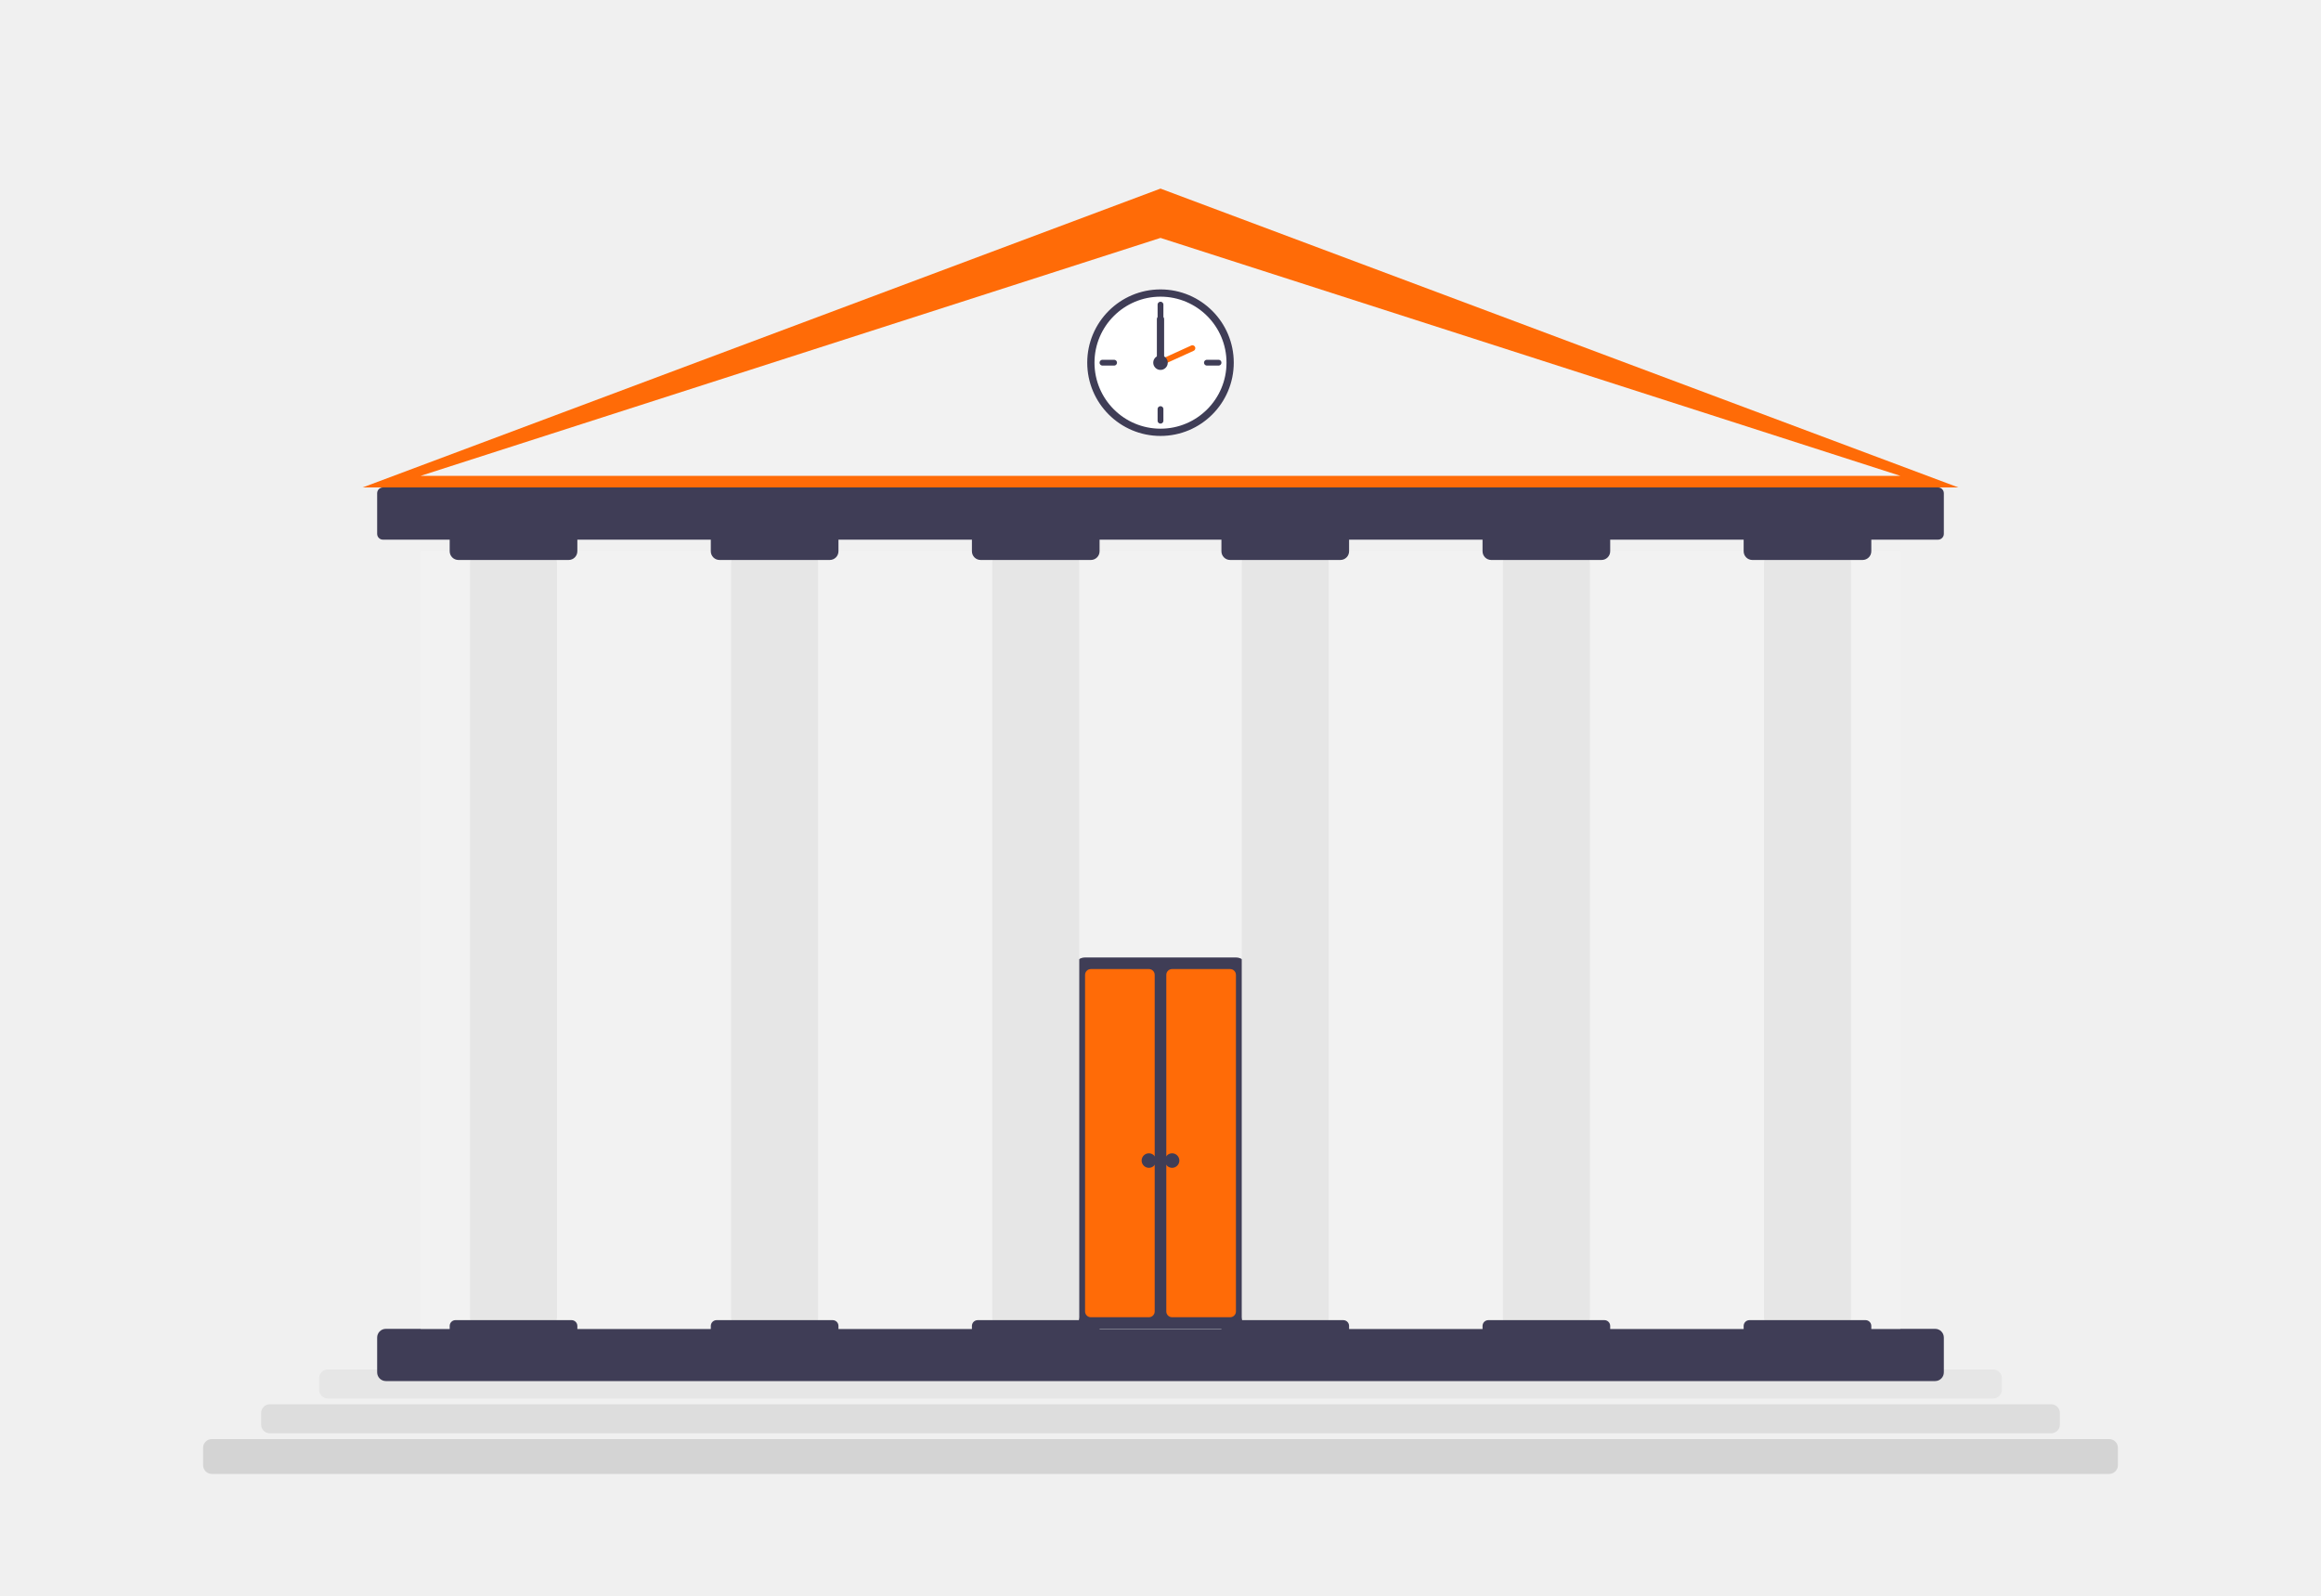
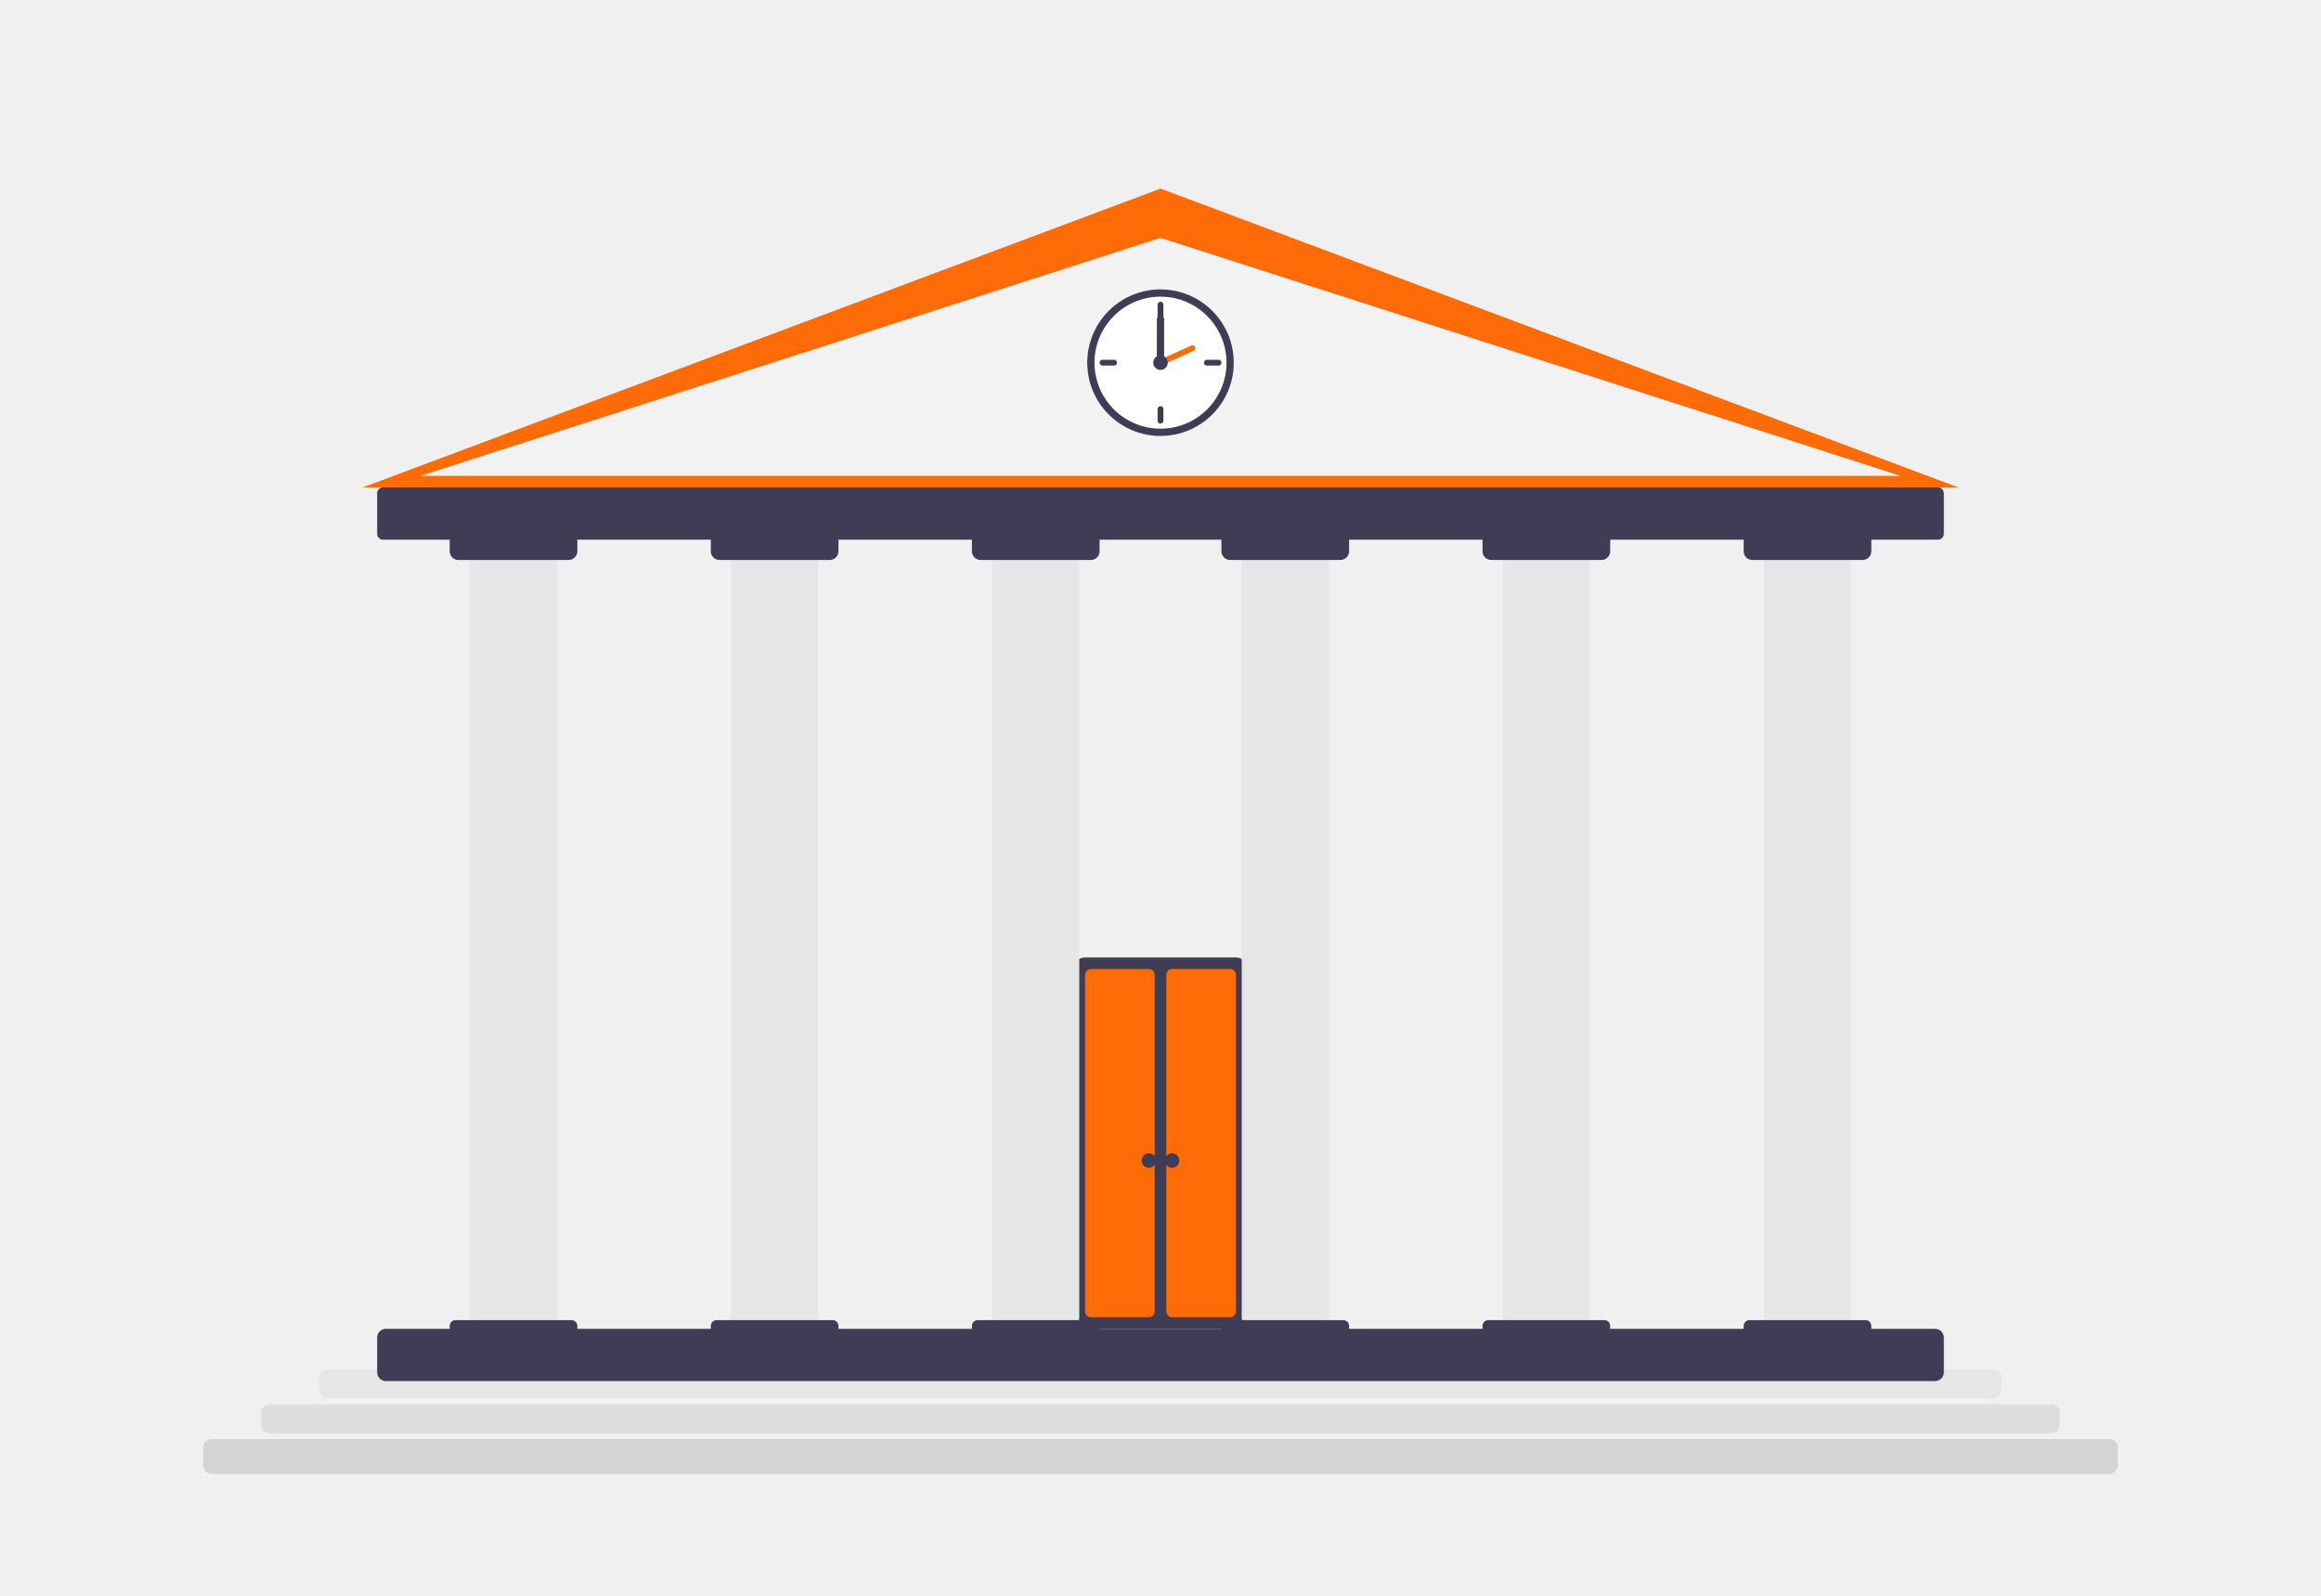
<svg xmlns="http://www.w3.org/2000/svg" width="800" height="550" viewBox="0 0 800 550" role="img">
  <rect x="110" y="472" width="580" height="10" rx="3" fill="#e6e6e6" />
  <rect x="90" y="484" width="620" height="10" rx="3" fill="#ddd" />
  <rect x="70" y="496" width="660" height="12" rx="3" fill="#d4d4d4" />
  <rect x="130" y="458" width="540" height="18" rx="3" fill="#3f3d56" />
-   <rect x="145" y="190" width="510" height="268" fill="#f2f2f2" />
  <rect x="370" y="330" width="60" height="128" rx="4" fill="#3f3d56" />
  <rect x="374" y="334" width="24" height="120" rx="2" fill="#FF6B07" />
  <rect x="402" y="334" width="24" height="120" rx="2" fill="#FF6B07" />
  <circle cx="396" cy="400" r="2.5" fill="#3f3d56" />
  <circle cx="404" cy="400" r="2.5" fill="#3f3d56" />
  <rect x="162" y="190" width="30" height="268" rx="4" fill="#e6e6e6" />
  <rect x="252" y="190" width="30" height="268" rx="4" fill="#e6e6e6" />
  <rect x="342" y="190" width="30" height="268" rx="4" fill="#e6e6e6" />
  <rect x="428" y="190" width="30" height="268" rx="4" fill="#e6e6e6" />
  <rect x="518" y="190" width="30" height="268" rx="4" fill="#e6e6e6" />
  <rect x="608" y="190" width="30" height="268" rx="4" fill="#e6e6e6" />
  <rect x="155" y="183" width="44" height="10" rx="3" fill="#3f3d56" />
  <rect x="245" y="183" width="44" height="10" rx="3" fill="#3f3d56" />
  <rect x="335" y="183" width="44" height="10" rx="3" fill="#3f3d56" />
  <rect x="421" y="183" width="44" height="10" rx="3" fill="#3f3d56" />
  <rect x="511" y="183" width="44" height="10" rx="3" fill="#3f3d56" />
  <rect x="601" y="183" width="44" height="10" rx="3" fill="#3f3d56" />
  <rect x="155" y="455" width="44" height="6" rx="2" fill="#3f3d56" />
  <rect x="245" y="455" width="44" height="6" rx="2" fill="#3f3d56" />
  <rect x="335" y="455" width="44" height="6" rx="2" fill="#3f3d56" />
  <rect x="421" y="455" width="44" height="6" rx="2" fill="#3f3d56" />
  <rect x="511" y="455" width="44" height="6" rx="2" fill="#3f3d56" />
  <rect x="601" y="455" width="44" height="6" rx="2" fill="#3f3d56" />
  <rect x="130" y="168" width="540" height="18" rx="2" fill="#3f3d56" />
  <polygon points="400,65 125,168 675,168" fill="#FF6B07" />
  <polygon points="400,82 145,164 655,164" fill="#f2f2f2" />
  <circle cx="400" cy="125" r="24" fill="#fff" stroke="#3f3d56" stroke-width="2.5" />
  <line x1="400" y1="105" x2="400" y2="109" stroke="#3f3d56" stroke-width="2" stroke-linecap="round" />
  <line x1="400" y1="141" x2="400" y2="145" stroke="#3f3d56" stroke-width="2" stroke-linecap="round" />
  <line x1="380" y1="125" x2="384" y2="125" stroke="#3f3d56" stroke-width="2" stroke-linecap="round" />
  <line x1="416" y1="125" x2="420" y2="125" stroke="#3f3d56" stroke-width="2" stroke-linecap="round" />
  <line x1="400" y1="125" x2="400" y2="110" stroke="#3f3d56" stroke-width="2.5" stroke-linecap="round" />
  <line x1="400" y1="125" x2="411" y2="120" stroke="#FF6B07" stroke-width="2" stroke-linecap="round" />
  <circle cx="400" cy="125" r="2.5" fill="#3f3d56" />
</svg>
